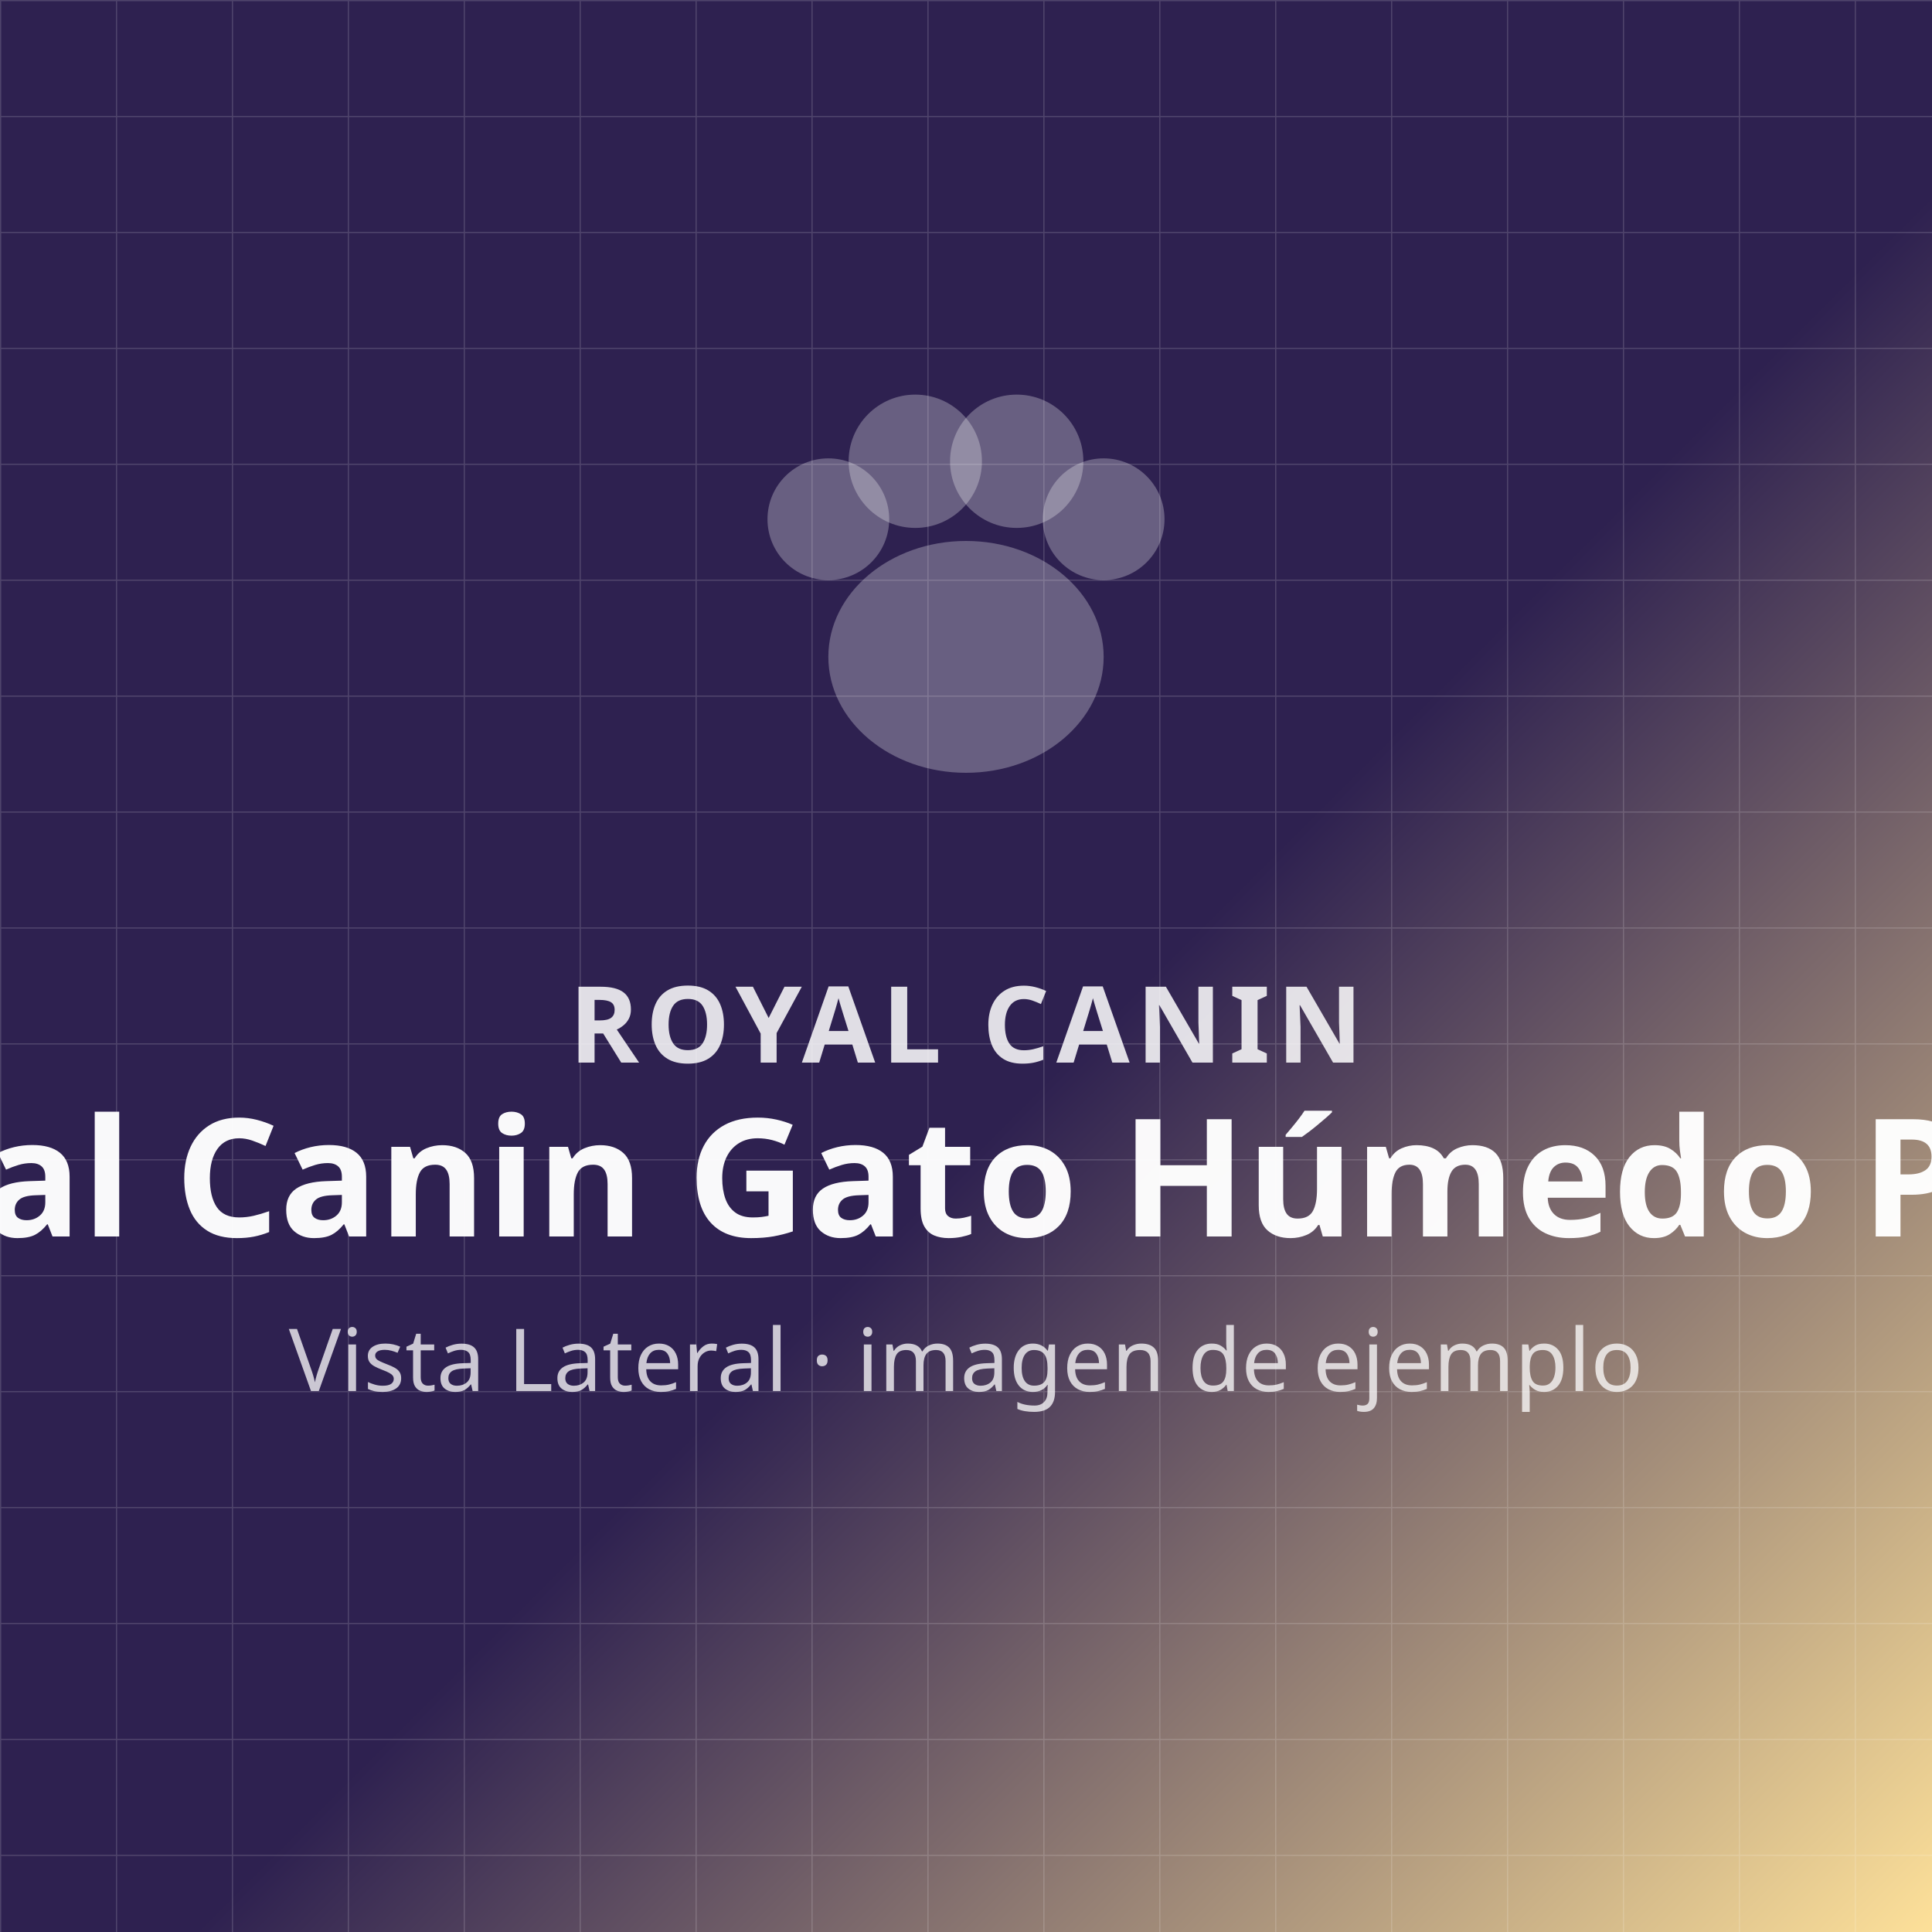
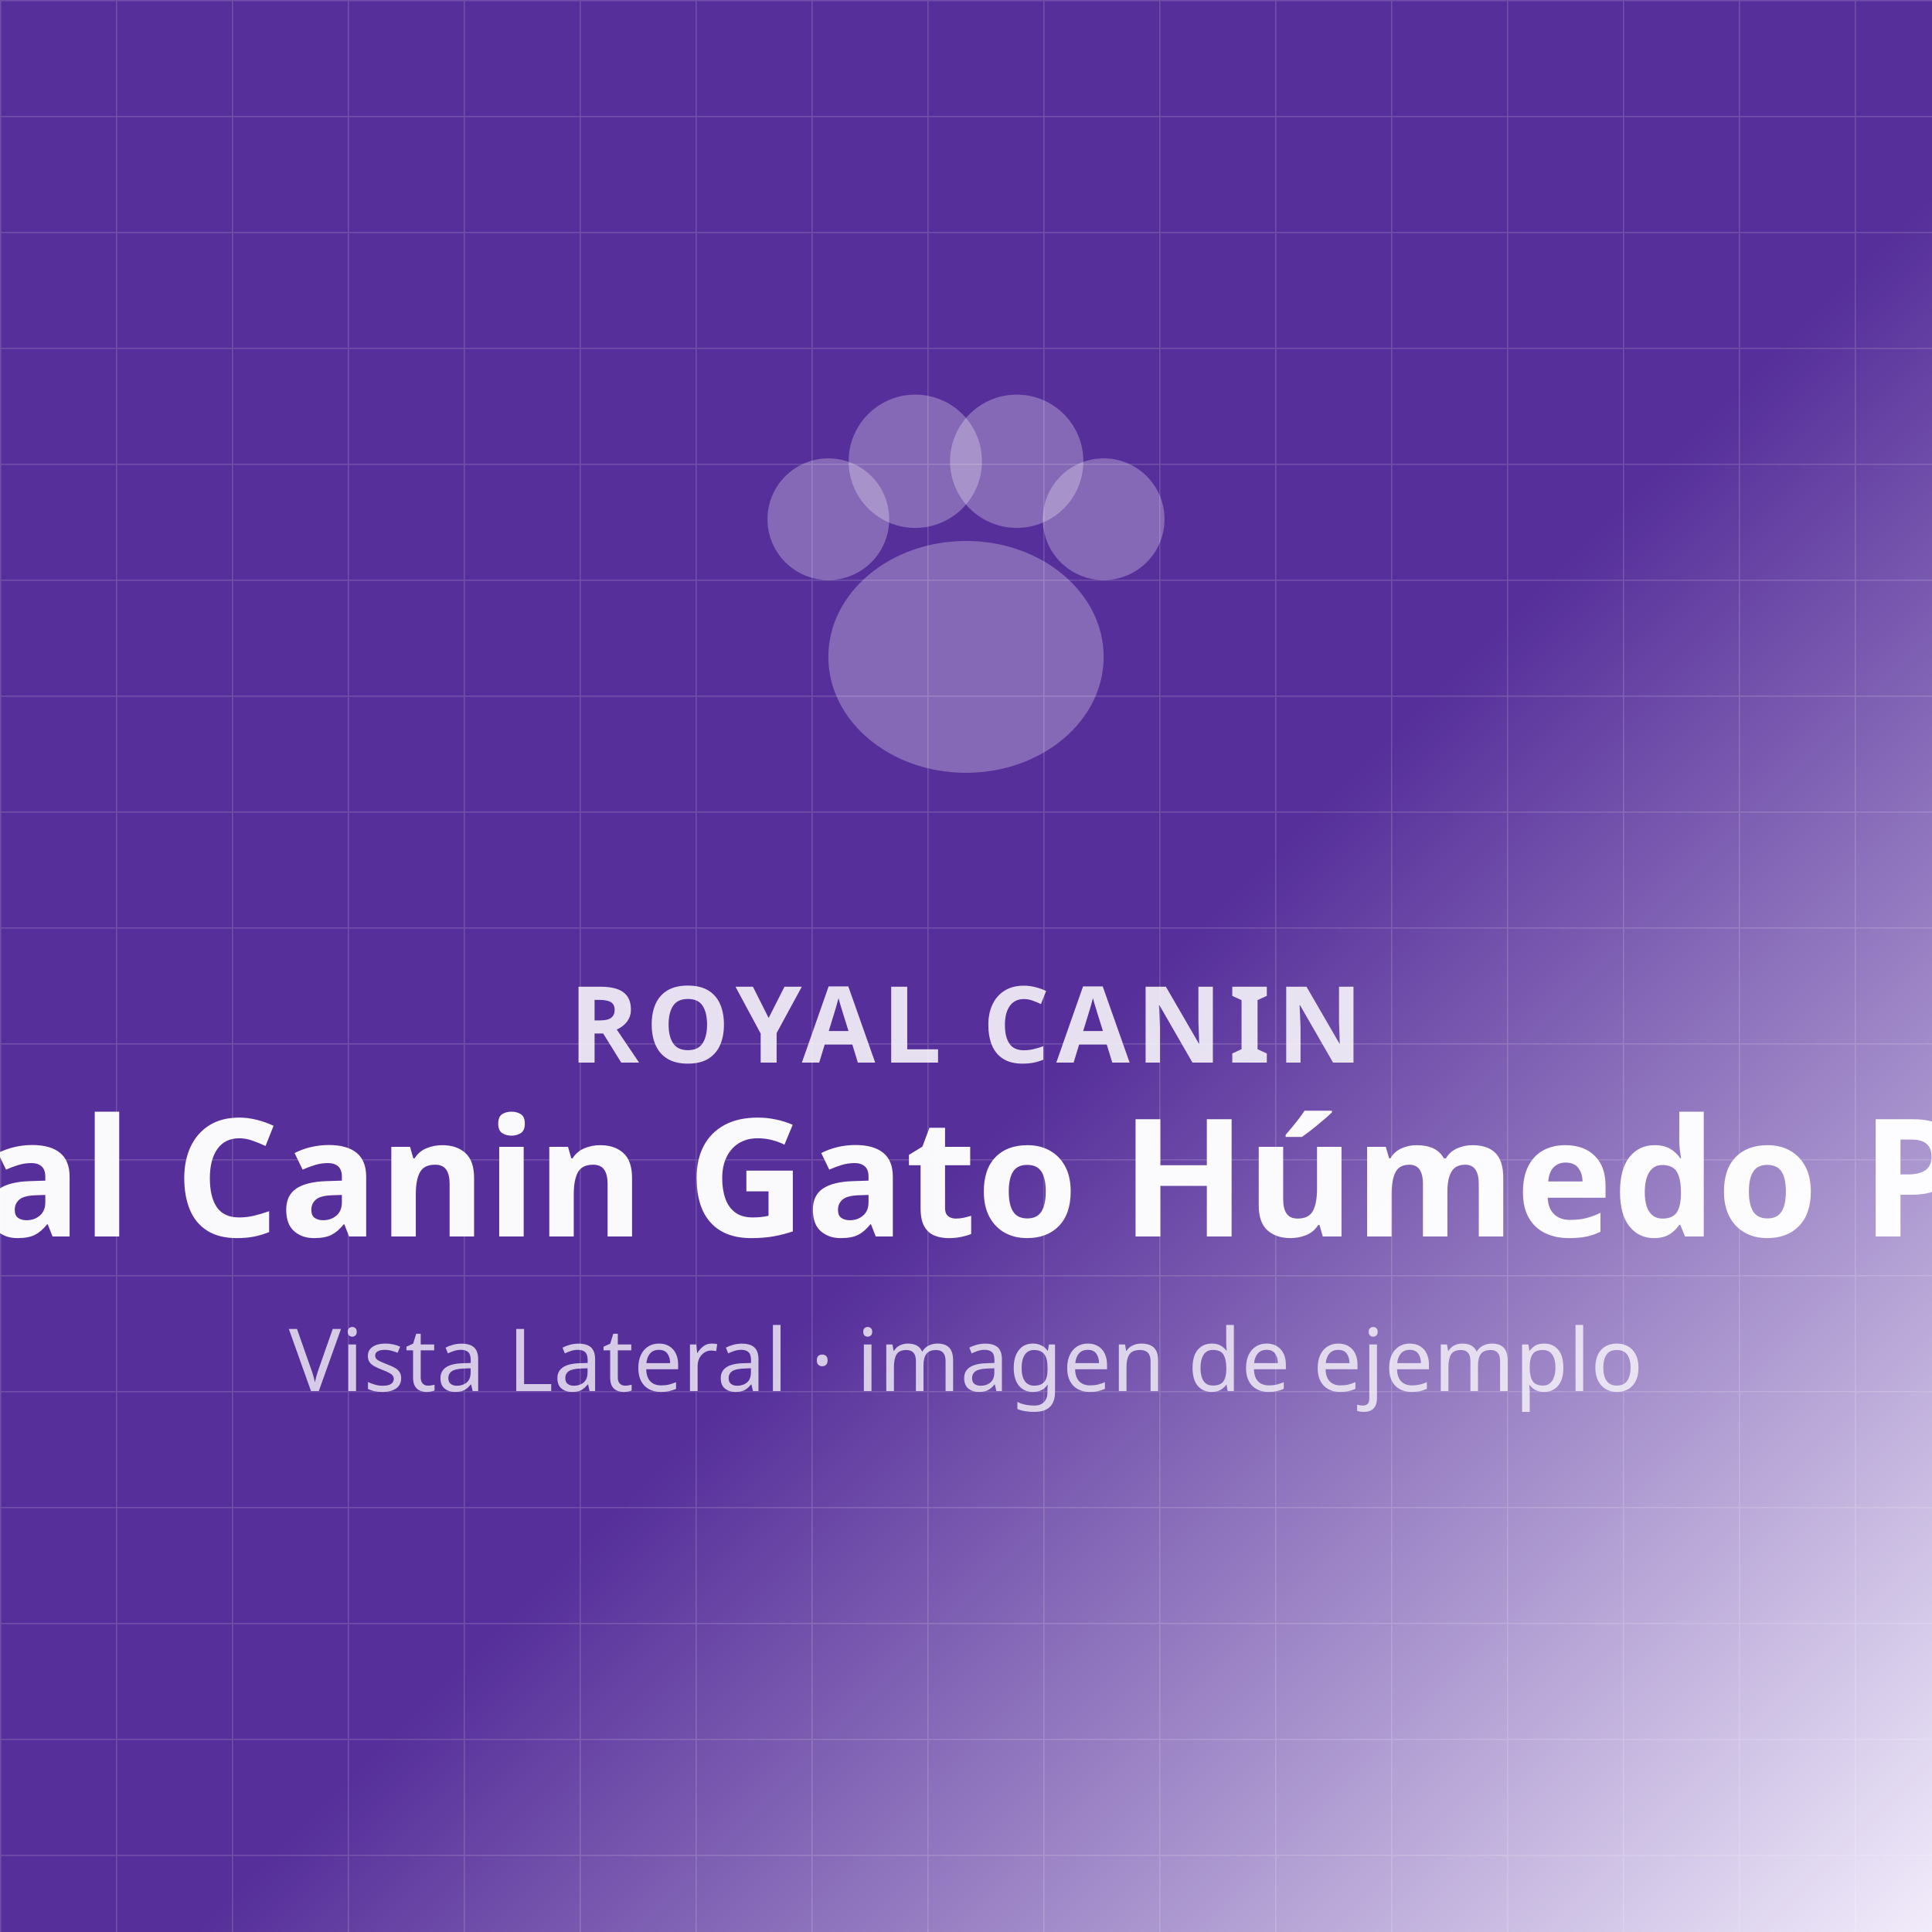
<svg xmlns="http://www.w3.org/2000/svg" width="1200" height="1200" viewBox="0 0 1200 1200" role="img" aria-label="Royal Canin Gato Húmedo Pack">
  <defs>
    <linearGradient id="g" x1="0" y1="0" x2="1" y2="1">
-       <stop offset="0" stop-color="#2E2150" />
-       <stop offset="0.55" stop-color="#2E2150" />
-       <stop offset="1" stop-color="#FFE29A" />
+       <stop offset="0" stop-color="#562F9A" />
+       <stop offset="0.55" stop-color="#562F9A" />
+       <stop offset="1" stop-color="#F3EEFC" />
    </linearGradient>
    <pattern id="grid" width="72" height="72" patternUnits="userSpaceOnUse">
      <path d="M 72 0 L 0 0 0 72" fill="none" stroke="rgba(255,255,255,0.16)" stroke-width="1.5" />
    </pattern>
  </defs>
  <rect width="1200" height="1200" fill="url(#g)" />
  <rect width="1200" height="1200" fill="url(#grid)" />
  <circle cx="514.5" cy="322.5" r="37.8" fill="rgba(255,255,255,0.28)" />
  <circle cx="568.5" cy="286.5" r="41.4" fill="rgba(255,255,255,0.28)" />
  <circle cx="631.5" cy="286.5" r="41.4" fill="rgba(255,255,255,0.28)" />
  <circle cx="685.5" cy="322.5" r="37.8" fill="rgba(255,255,255,0.28)" />
  <ellipse cx="600" cy="408" rx="85.5" ry="72" fill="rgba(255,255,255,0.28)" />
  <text x="600" y="660" text-anchor="middle" font-family="Fredoka, Nunito, system-ui, sans-serif" font-size="66" font-weight="700" letter-spacing="4" fill="rgba(255,255,255,0.85)">ROYAL CANIN</text>
  <text x="600" y="768" text-anchor="middle" font-family="Fredoka, Nunito, system-ui, sans-serif" font-size="102" font-weight="800" fill="rgba(255,255,255,0.97)">Royal Canin Gato Húmedo Pack</text>
  <text x="600" y="864" text-anchor="middle" font-family="Fredoka, Nunito, system-ui, sans-serif" font-size="54" font-weight="500" fill="rgba(255,255,255,0.75)">Vista Lateral · imagen de ejemplo</text>
</svg>
